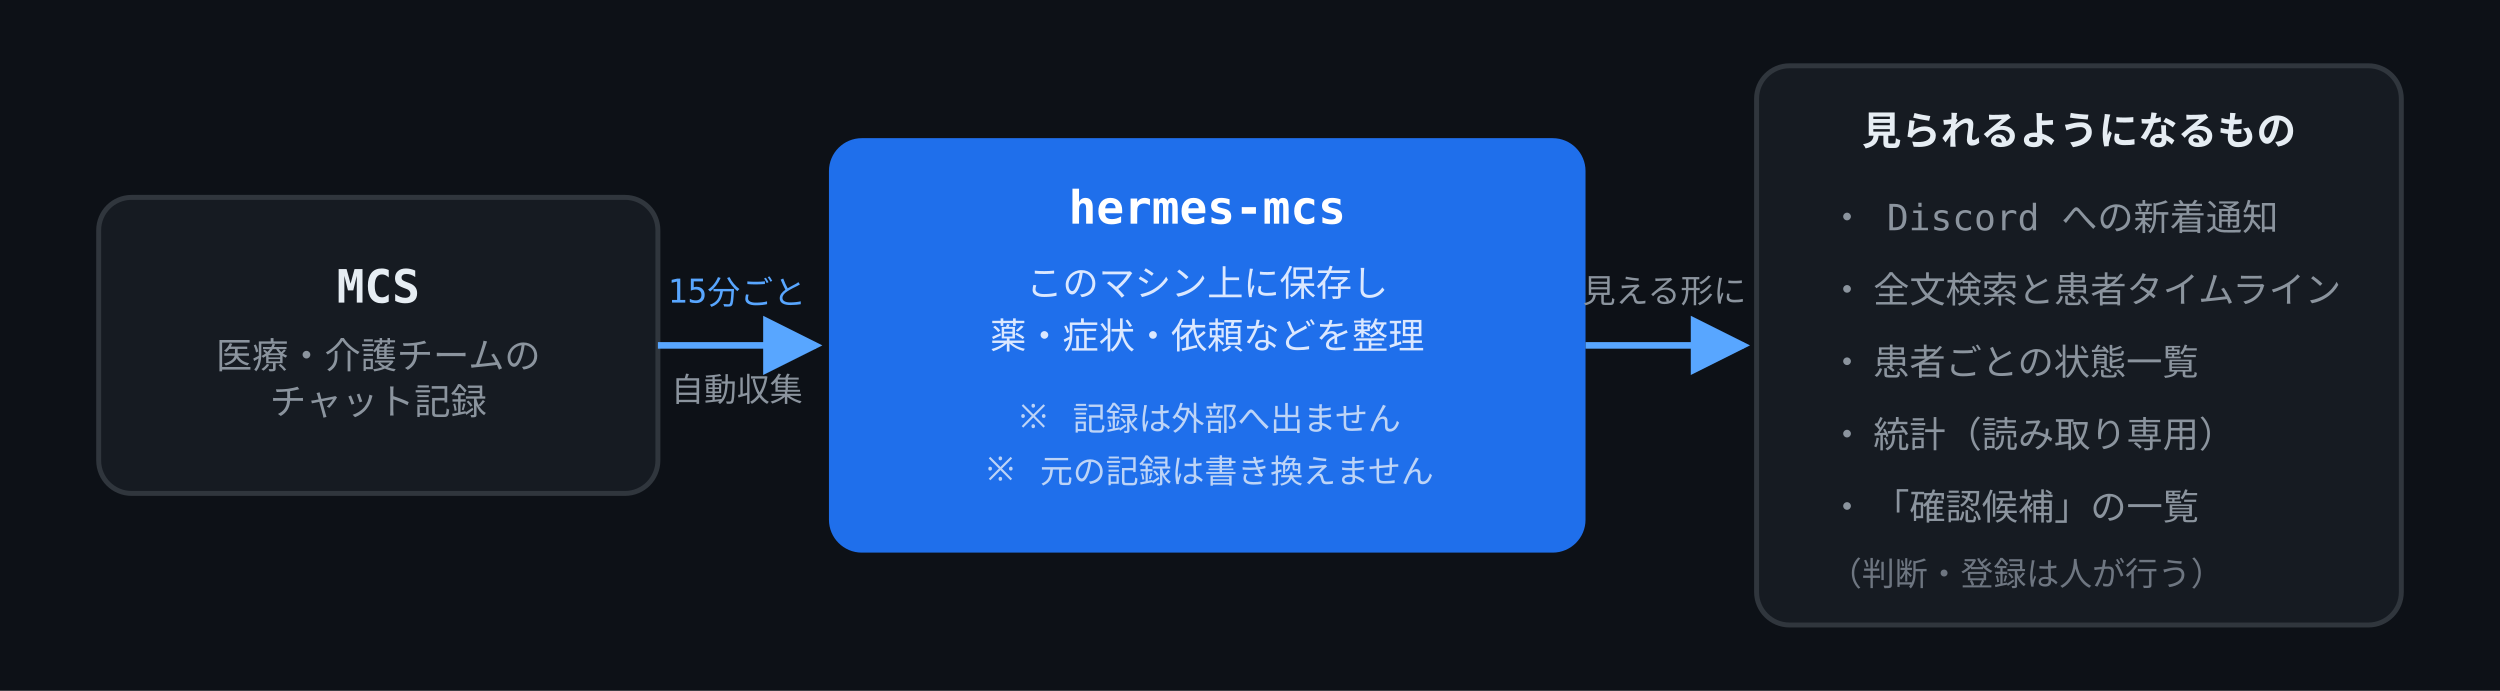
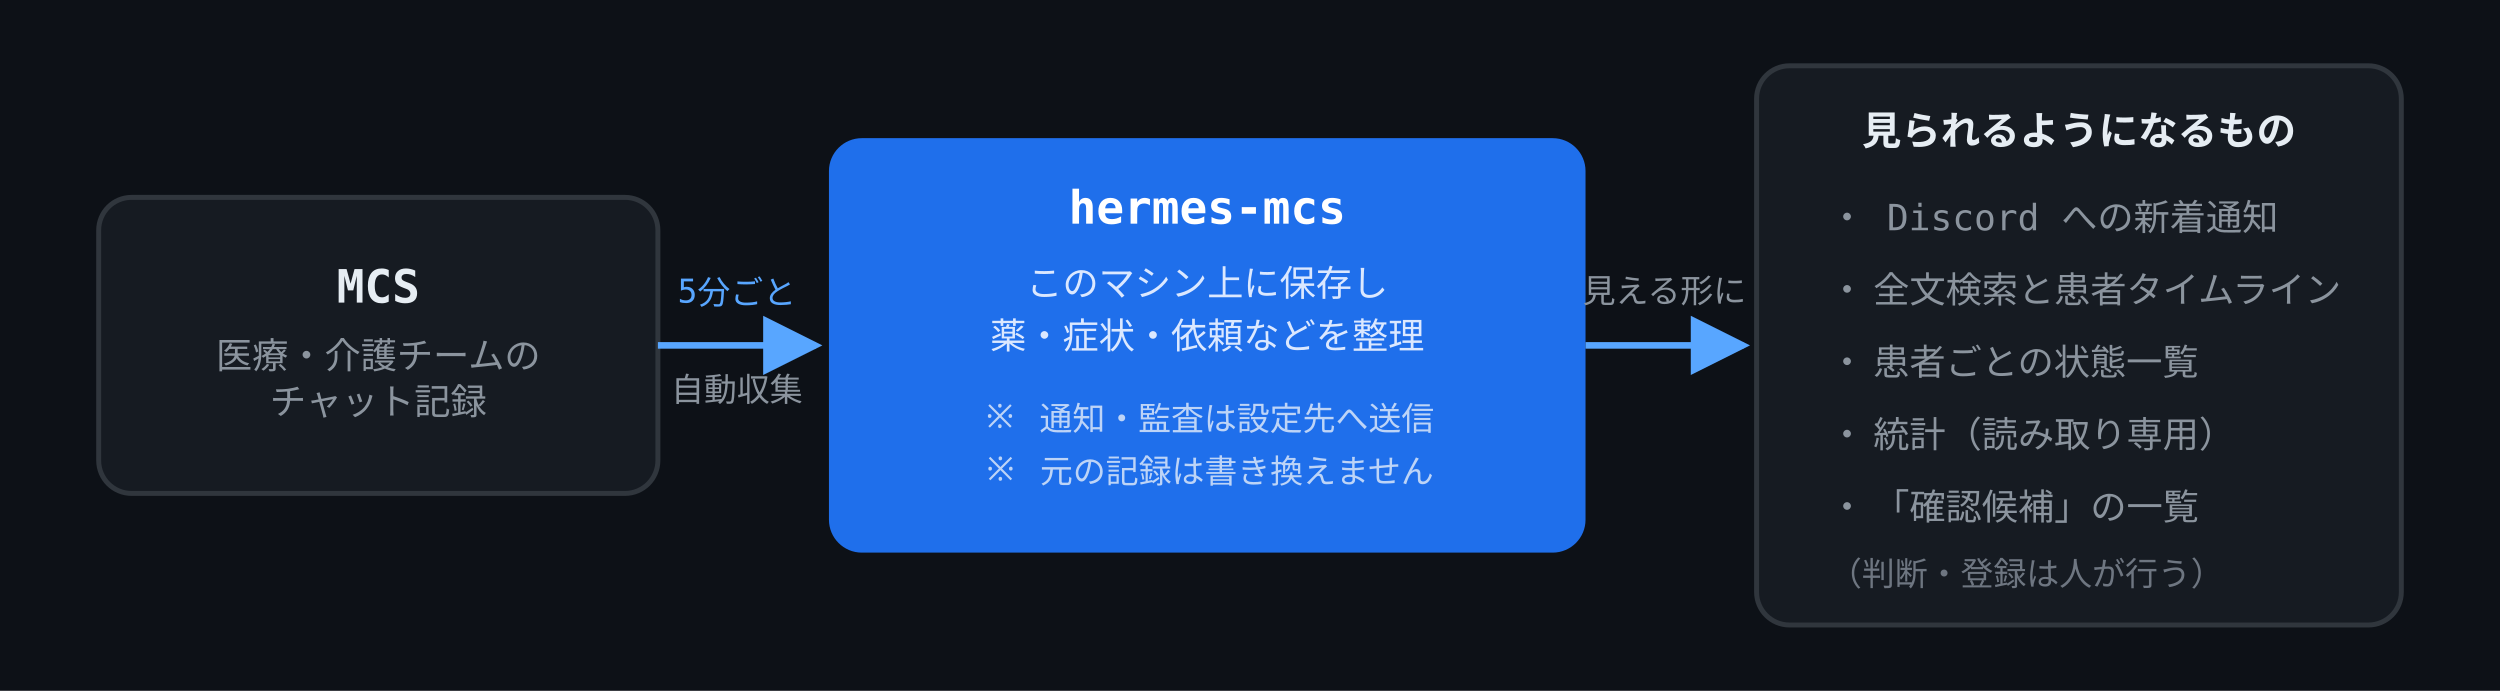
<svg xmlns="http://www.w3.org/2000/svg" width="760" height="210" viewBox="0 0 760 210" font-family="Menlo, 'Hiragino Sans', monospace">
  <rect width="760" height="210" fill="#0d1117" />
  <defs>
    <marker id="ov_ar" markerWidth="9" markerHeight="9" refX="8" refY="4.5" orient="auto">
      <path d="M0,0 L9,4.5 L0,9 z" fill="#58a6ff" />
    </marker>
  </defs>
  <rect x="30" y="60" width="170" height="90" rx="10" fill="#161b22" stroke="#30363d" stroke-width="1.5" />
  <text x="115" y="92" font-size="14" fill="#e6edf3" text-anchor="middle" font-weight="bold">MCS</text>
  <text x="115" y="112" font-size="11" fill="#8b949e" text-anchor="middle">医療・介護チームの</text>
  <text x="115" y="126" font-size="11" fill="#8b949e" text-anchor="middle">チャット記録</text>
  <line x1="200" y1="105" x2="248" y2="105" stroke="#58a6ff" stroke-width="2" marker-end="url(#ov_ar)" />
-   <text x="224" y="92" font-size="10" fill="#58a6ff" text-anchor="middle">15分ごと</text>
+   <text x="224" y="92" font-size="10" fill="#58a6ff" text-anchor="middle">5分ごと</text>
  <text x="224" y="122" font-size="10" fill="#8b949e" text-anchor="middle">自動収集</text>
  <rect x="252" y="42" width="230" height="126" rx="10" fill="#1f6feb" />
  <text x="367" y="68" font-size="14" fill="#fff" text-anchor="middle" font-weight="bold">hermes-mcs</text>
  <text x="367" y="90" font-size="11" fill="#dbe8ff" text-anchor="middle">このマシン上に保存し</text>
  <text x="367" y="106" font-size="11" fill="#dbe8ff" text-anchor="middle">薬・症状・依頼などを整理</text>
-   <text x="367" y="130" font-size="10" fill="#bdd4f7" text-anchor="middle">※ 記録は外部へ出ません</text>
+   <text x="367" y="130" font-size="10" fill="#bdd4f7" text-anchor="middle">※ 通知・監査は設定先へ送信</text>
  <text x="367" y="146" font-size="10" fill="#bdd4f7" text-anchor="middle">※ 元の記録は書き換えません</text>
  <line x1="482" y1="105" x2="530" y2="105" stroke="#58a6ff" stroke-width="2" marker-end="url(#ov_ar)" />
  <text x="506" y="92" font-size="10" fill="#8b949e" text-anchor="middle">見える形に</text>
  <rect x="534" y="20" width="196" height="170" rx="10" fill="#161b22" stroke="#30363d" stroke-width="1.5" />
  <text x="632" y="44" font-size="12" fill="#e6edf3" text-anchor="middle" font-weight="bold">見られるようになるもの</text>
  <text x="556" y="70" font-size="11" fill="#8b949e">・ Discord への新着通知</text>
  <text x="556" y="92" font-size="11" fill="#8b949e">・ 全文検索と患者タイムライン</text>
  <text x="556" y="114" font-size="11" fill="#8b949e">・ 患者ごとの状態一覧</text>
  <text x="556" y="136" font-size="11" fill="#8b949e">・ 統計（読み取り専用）</text>
  <text x="556" y="158" font-size="11" fill="#8b949e">・ 「確認候補」の一覧</text>
  <text x="556" y="178" font-size="10" fill="#6e7681">（判断・登録は人が行う）</text>
</svg>
